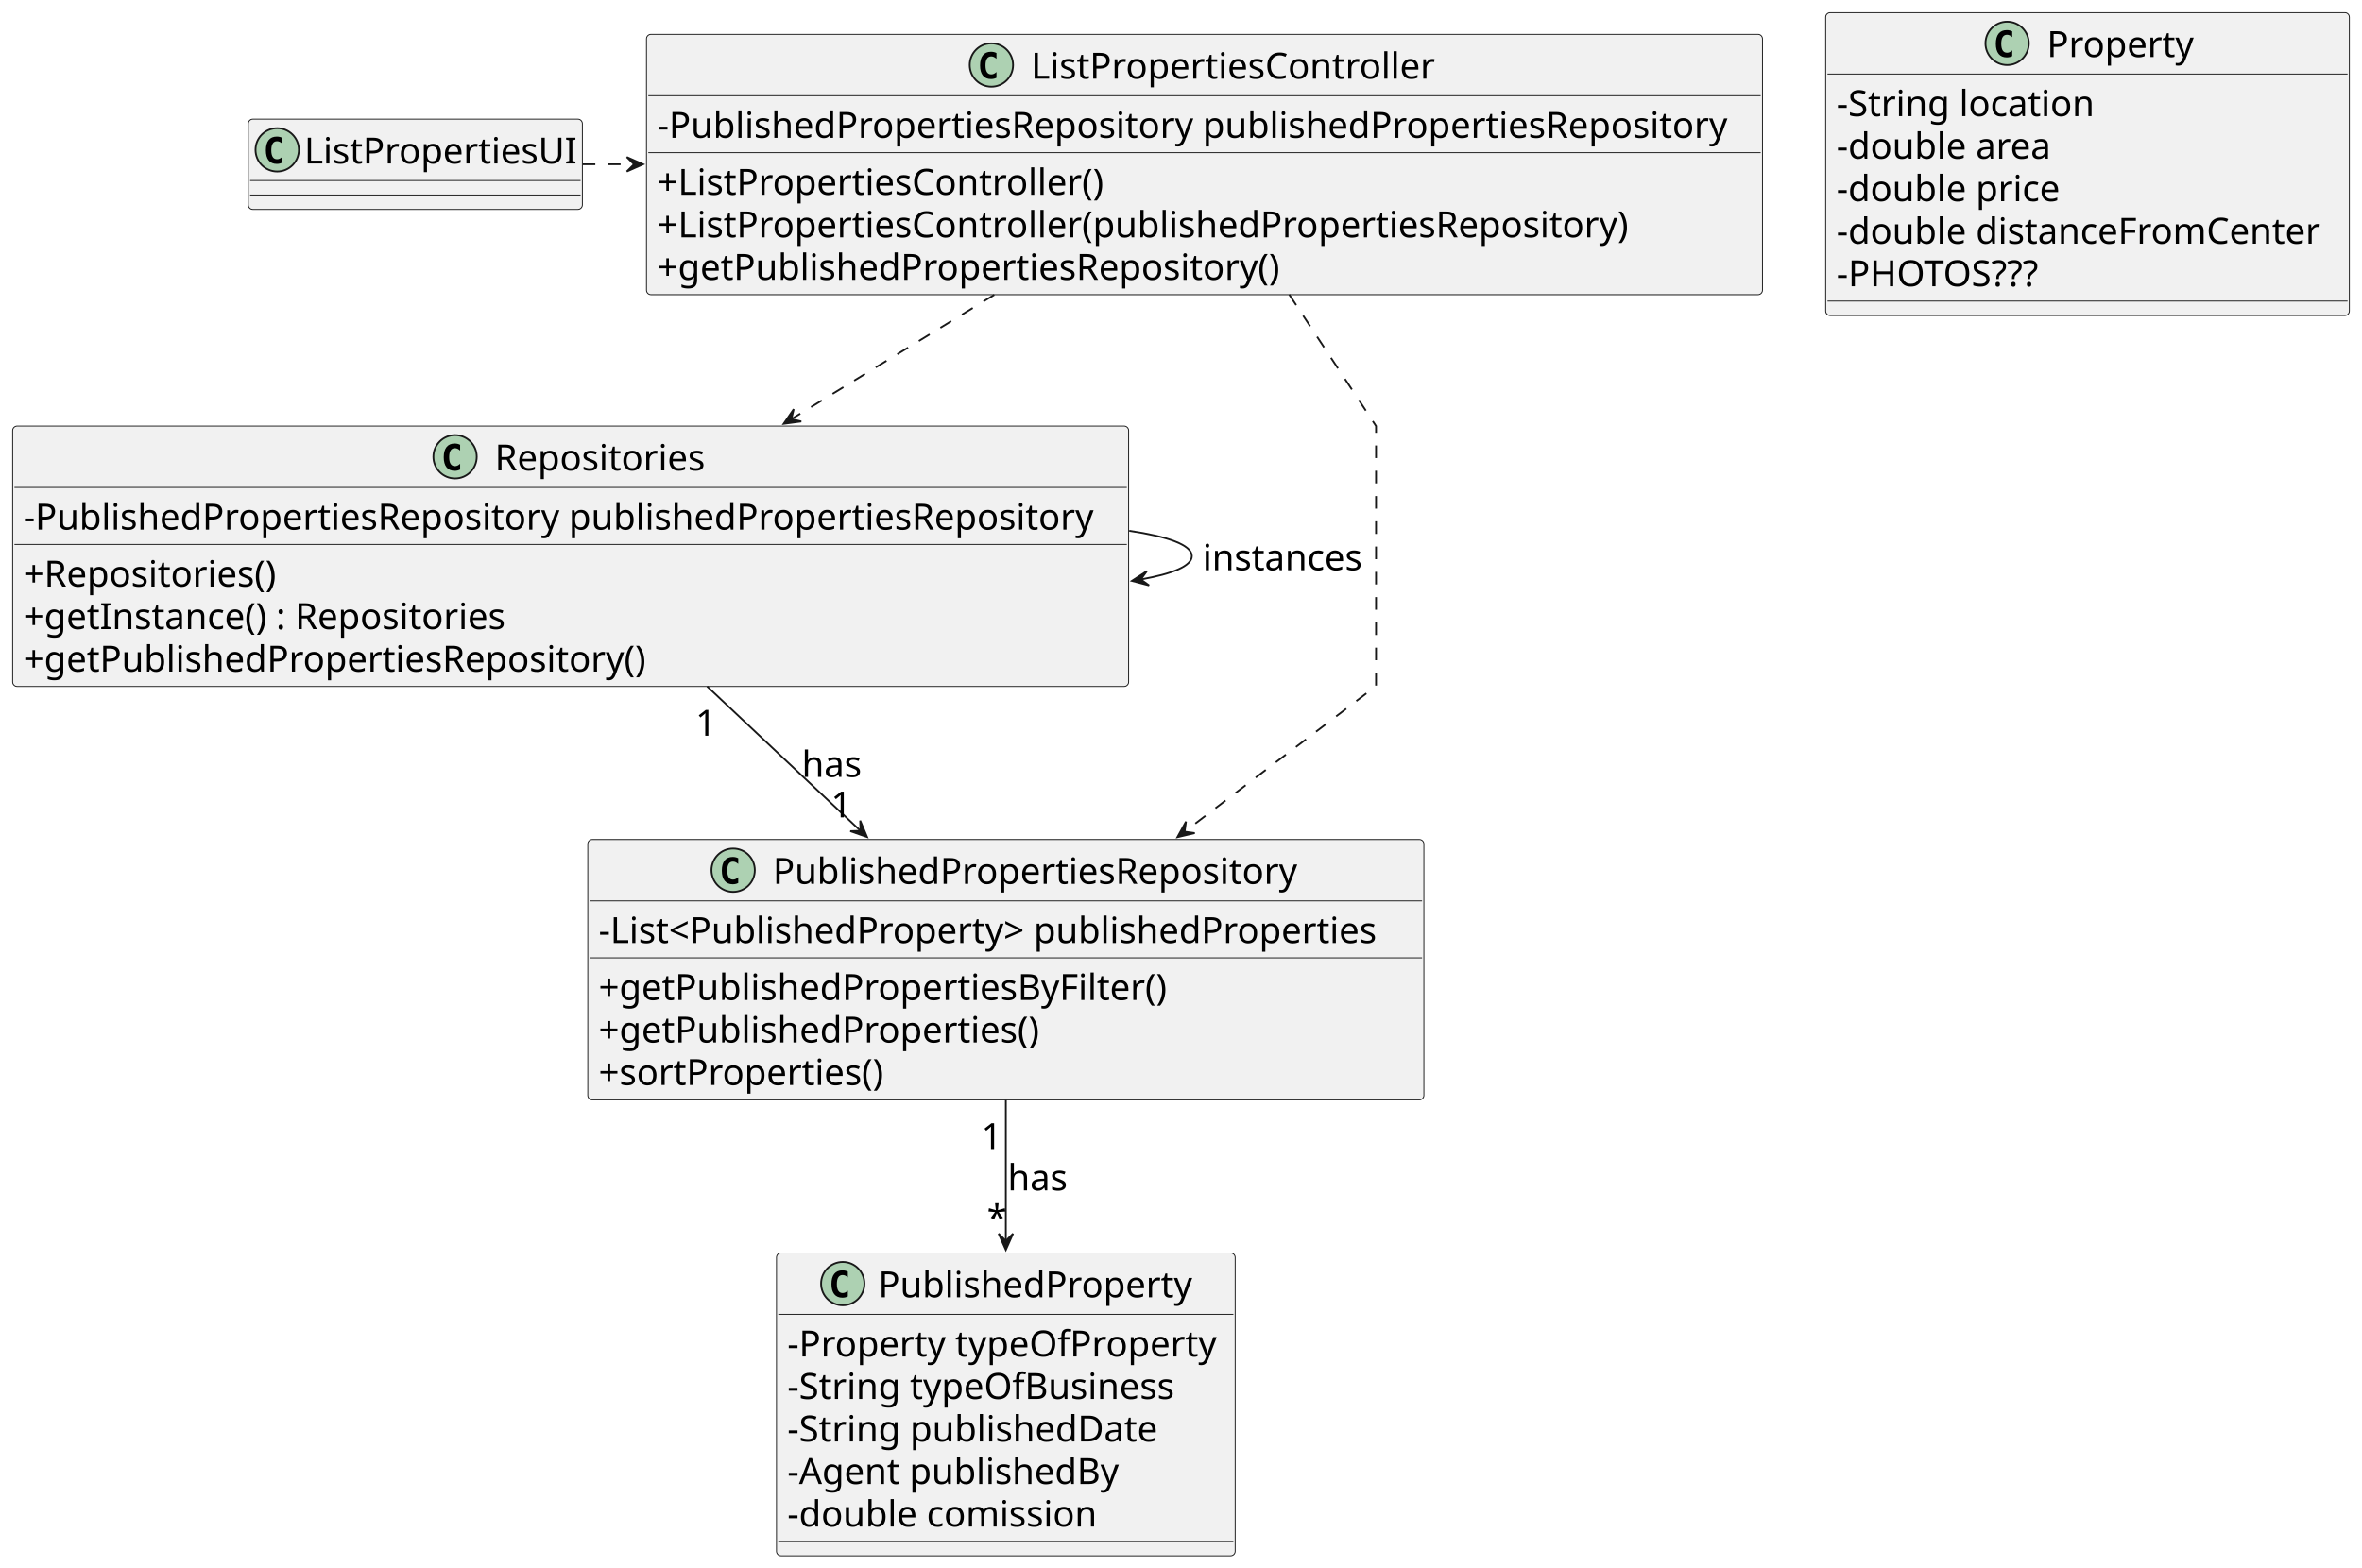
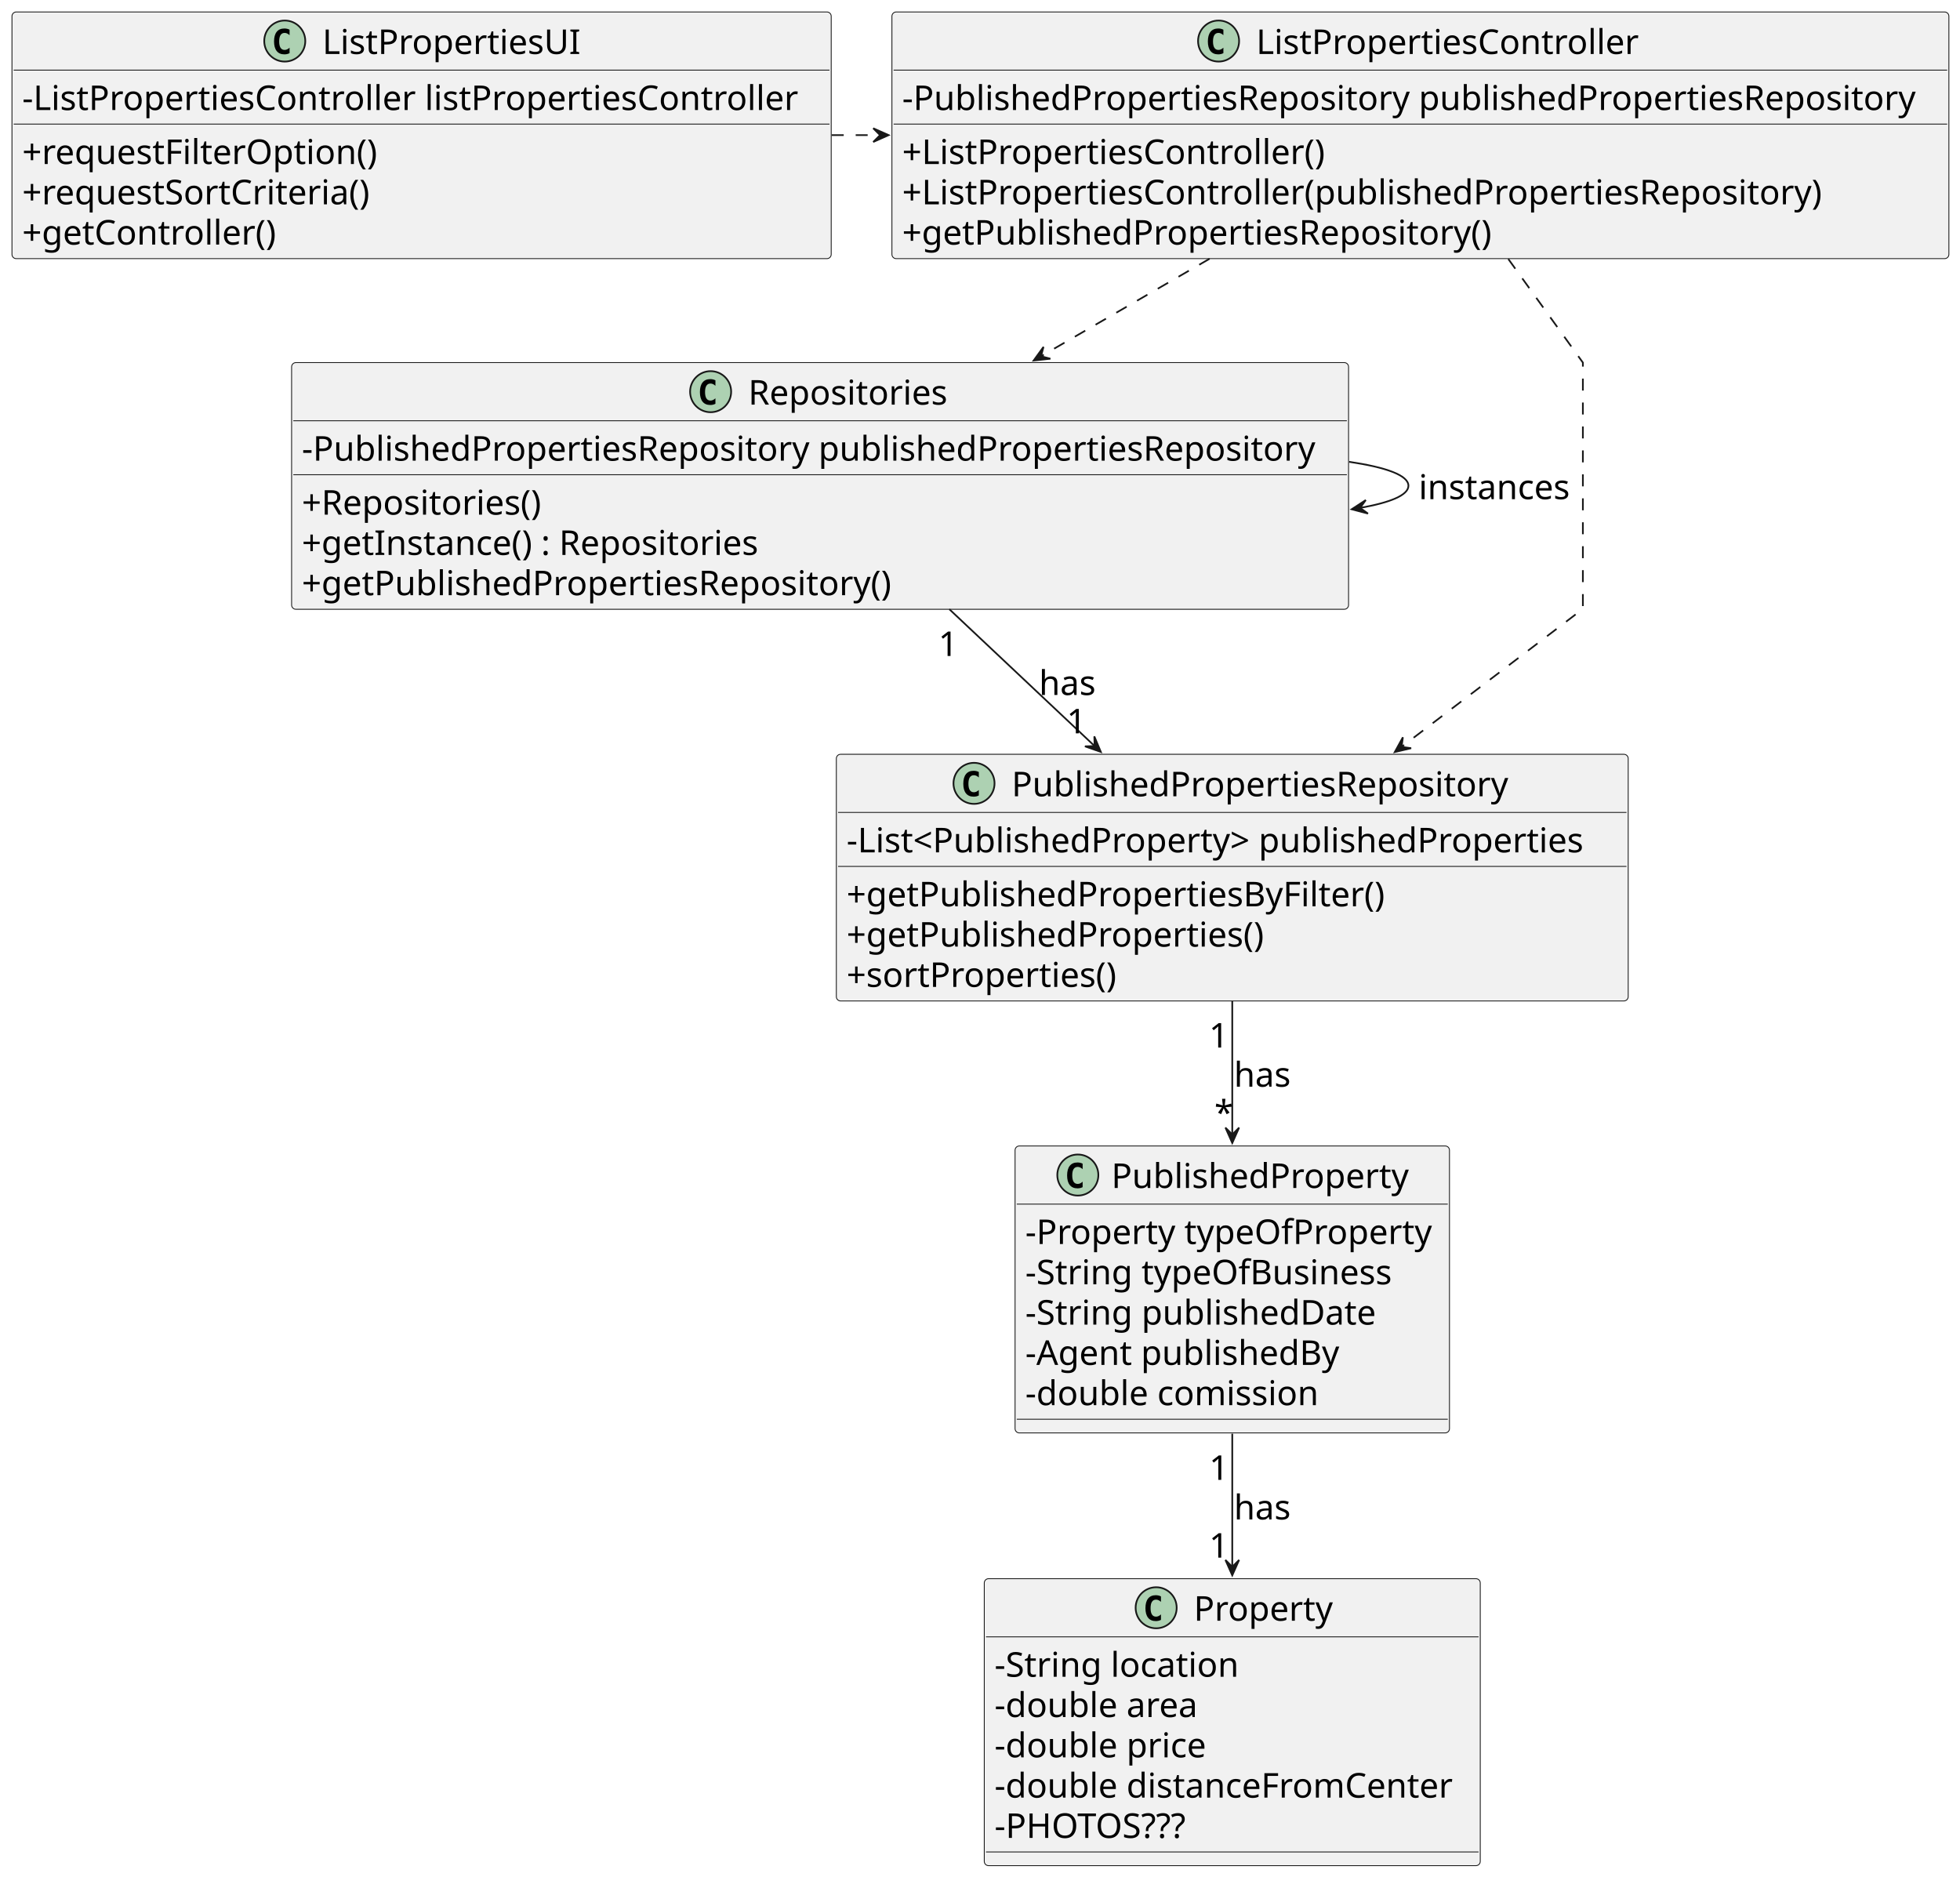
- <svg xmlns="http://www.w3.org/2000/svg" contentStyleType="text/css" height="868px" preserveAspectRatio="none" style="width:1308px;height:868px;background:#FFFFFF;" version="1.1" viewBox="0 0 1308 868" width="1308px" zoomAndPan="magnify">
+ <svg xmlns="http://www.w3.org/2000/svg" contentStyleType="text/css" height="1097px" preserveAspectRatio="none" style="width:1146px;height:1097px;background:#FFFFFF;" version="1.1" viewBox="0 0 1146 1097" width="1146px" zoomAndPan="magnify">
  <defs />
  <g>
    <g id="elem_Property">
-       <rect codeLine="10" fill="#F1F1F1" height="167.773" id="Property" rx="2.5" ry="2.5" style="stroke:#181818;stroke-width:0.5;" width="290" x="1011" y="7" />
-       <ellipse cx="1111.5" cy="24" fill="#ADD1B2" rx="12" ry="12" style="stroke:#181818;stroke-width:1.0;" />
-       <path d="M1114.307,31.08 Q1113.623,31.432 1112.871,31.607 Q1112.119,31.783 1111.289,31.783 Q1108.34,31.783 1106.787,29.84 Q1105.234,27.896 1105.234,24.225 Q1105.234,20.543 1106.787,18.6 Q1108.34,16.656 1111.289,16.656 Q1112.119,16.656 1112.881,16.832 Q1113.643,17.008 1114.307,17.359 L1114.307,20.562 Q1113.564,19.879 1112.866,19.561 Q1112.168,19.244 1111.426,19.244 Q1109.844,19.244 1109.038,20.499 Q1108.232,21.754 1108.232,24.225 Q1108.232,26.686 1109.038,27.94 Q1109.844,29.195 1111.426,29.195 Q1112.168,29.195 1112.866,28.878 Q1113.564,28.561 1114.307,27.877 Z " fill="#000000" />
-       <text fill="#000000" font-family="sans-serif" font-size="20" lengthAdjust="spacing" textLength="80" x="1133.5" y="31.559">Property</text>
-       <line style="stroke:#181818;stroke-width:0.5;" x1="1012" x2="1300" y1="41" y2="41" />
-       <text fill="#000000" font-family="sans-serif" font-size="20" lengthAdjust="spacing" textLength="150" x="1017" y="64.336">-String location</text>
-       <text fill="#000000" font-family="sans-serif" font-size="20" lengthAdjust="spacing" textLength="126" x="1017" y="87.891">-double area</text>
-       <text fill="#000000" font-family="sans-serif" font-size="20" lengthAdjust="spacing" textLength="133" x="1017" y="111.445">-double price</text>
-       <text fill="#000000" font-family="sans-serif" font-size="20" lengthAdjust="spacing" textLength="278" x="1017" y="135">-double distanceFromCenter</text>
-       <text fill="#000000" font-family="sans-serif" font-size="20" lengthAdjust="spacing" textLength="118" x="1017" y="158.555">-PHOTOS???</text>
-       <line style="stroke:#181818;stroke-width:0.5;" x1="1012" x2="1300" y1="166.773" y2="166.773" />
+       <rect codeLine="10" fill="#F1F1F1" height="167.773" id="Property" rx="2.5" ry="2.5" style="stroke:#181818;stroke-width:0.5;" width="290" x="575.5" y="923" />
+       <ellipse cx="676" cy="940" fill="#ADD1B2" rx="12" ry="12" style="stroke:#181818;stroke-width:1.0;" />
+       <path d="M678.807,947.08 Q678.123,947.432 677.371,947.607 Q676.619,947.783 675.789,947.783 Q672.84,947.783 671.287,945.84 Q669.734,943.896 669.734,940.225 Q669.734,936.543 671.287,934.6 Q672.84,932.656 675.789,932.656 Q676.619,932.656 677.381,932.832 Q678.143,933.008 678.807,933.359 L678.807,936.562 Q678.064,935.879 677.366,935.562 Q676.668,935.244 675.926,935.244 Q674.344,935.244 673.538,936.499 Q672.732,937.754 672.732,940.225 Q672.732,942.686 673.538,943.94 Q674.344,945.195 675.926,945.195 Q676.668,945.195 677.366,944.878 Q678.064,944.561 678.807,943.877 Z " fill="#000000" />
+       <text fill="#000000" font-family="sans-serif" font-size="20" lengthAdjust="spacing" textLength="80" x="698" y="947.559">Property</text>
+       <line style="stroke:#181818;stroke-width:0.5;" x1="576.5" x2="864.5" y1="957" y2="957" />
+       <text fill="#000000" font-family="sans-serif" font-size="20" lengthAdjust="spacing" textLength="150" x="581.5" y="980.336">-String location</text>
+       <text fill="#000000" font-family="sans-serif" font-size="20" lengthAdjust="spacing" textLength="126" x="581.5" y="1003.891">-double area</text>
+       <text fill="#000000" font-family="sans-serif" font-size="20" lengthAdjust="spacing" textLength="133" x="581.5" y="1027.445">-double price</text>
+       <text fill="#000000" font-family="sans-serif" font-size="20" lengthAdjust="spacing" textLength="278" x="581.5" y="1051">-double distanceFromCenter</text>
+       <text fill="#000000" font-family="sans-serif" font-size="20" lengthAdjust="spacing" textLength="118" x="581.5" y="1074.555">-PHOTOS???</text>
+       <line style="stroke:#181818;stroke-width:0.5;" x1="576.5" x2="864.5" y1="1082.773" y2="1082.773" />
    </g>
    <g id="elem_PublishedProperty">
-       <rect codeLine="18" fill="#F1F1F1" height="167.773" id="PublishedProperty" rx="2.5" ry="2.5" style="stroke:#181818;stroke-width:0.5;" width="254" x="430" y="694" />
-       <ellipse cx="466.7" cy="711" fill="#ADD1B2" rx="12" ry="12" style="stroke:#181818;stroke-width:1.0;" />
-       <path d="M469.507,718.08 Q468.823,718.432 468.071,718.607 Q467.319,718.783 466.489,718.783 Q463.54,718.783 461.987,716.84 Q460.434,714.896 460.434,711.225 Q460.434,707.543 461.987,705.6 Q463.54,703.656 466.489,703.656 Q467.319,703.656 468.081,703.832 Q468.843,704.008 469.507,704.359 L469.507,707.562 Q468.764,706.879 468.066,706.562 Q467.368,706.244 466.626,706.244 Q465.044,706.244 464.238,707.499 Q463.432,708.754 463.432,711.225 Q463.432,713.686 464.238,714.94 Q465.044,716.195 466.626,716.195 Q467.368,716.195 468.066,715.878 Q468.764,715.561 469.507,714.877 Z " fill="#000000" />
-       <text fill="#000000" font-family="sans-serif" font-size="20" lengthAdjust="spacing" textLength="174" x="486.3" y="718.559">PublishedProperty</text>
-       <line style="stroke:#181818;stroke-width:0.5;" x1="431" x2="683" y1="728" y2="728" />
-       <text fill="#000000" font-family="sans-serif" font-size="20" lengthAdjust="spacing" textLength="242" x="436" y="751.336">-Property typeOfProperty</text>
-       <text fill="#000000" font-family="sans-serif" font-size="20" lengthAdjust="spacing" textLength="221" x="436" y="774.891">-String typeOfBusiness</text>
-       <text fill="#000000" font-family="sans-serif" font-size="20" lengthAdjust="spacing" textLength="214" x="436" y="798.445">-String publishedDate</text>
-       <text fill="#000000" font-family="sans-serif" font-size="20" lengthAdjust="spacing" textLength="192" x="436" y="822">-Agent publishedBy</text>
-       <text fill="#000000" font-family="sans-serif" font-size="20" lengthAdjust="spacing" textLength="182" x="436" y="845.555">-double comission</text>
-       <line style="stroke:#181818;stroke-width:0.5;" x1="431" x2="683" y1="853.773" y2="853.773" />
+       <rect codeLine="18" fill="#F1F1F1" height="167.773" id="PublishedProperty" rx="2.5" ry="2.5" style="stroke:#181818;stroke-width:0.5;" width="254" x="593.5" y="670" />
+       <ellipse cx="630.2" cy="687" fill="#ADD1B2" rx="12" ry="12" style="stroke:#181818;stroke-width:1.0;" />
+       <path d="M633.007,694.08 Q632.323,694.432 631.571,694.607 Q630.819,694.783 629.989,694.783 Q627.04,694.783 625.487,692.84 Q623.934,690.896 623.934,687.225 Q623.934,683.543 625.487,681.6 Q627.04,679.656 629.989,679.656 Q630.819,679.656 631.581,679.832 Q632.343,680.008 633.007,680.359 L633.007,683.562 Q632.264,682.879 631.566,682.562 Q630.868,682.244 630.126,682.244 Q628.544,682.244 627.738,683.499 Q626.932,684.754 626.932,687.225 Q626.932,689.686 627.738,690.94 Q628.544,692.195 630.126,692.195 Q630.868,692.195 631.566,691.878 Q632.264,691.561 633.007,690.877 Z " fill="#000000" />
+       <text fill="#000000" font-family="sans-serif" font-size="20" lengthAdjust="spacing" textLength="174" x="649.8" y="694.559">PublishedProperty</text>
+       <line style="stroke:#181818;stroke-width:0.5;" x1="594.5" x2="846.5" y1="704" y2="704" />
+       <text fill="#000000" font-family="sans-serif" font-size="20" lengthAdjust="spacing" textLength="242" x="599.5" y="727.336">-Property typeOfProperty</text>
+       <text fill="#000000" font-family="sans-serif" font-size="20" lengthAdjust="spacing" textLength="221" x="599.5" y="750.891">-String typeOfBusiness</text>
+       <text fill="#000000" font-family="sans-serif" font-size="20" lengthAdjust="spacing" textLength="214" x="599.5" y="774.445">-String publishedDate</text>
+       <text fill="#000000" font-family="sans-serif" font-size="20" lengthAdjust="spacing" textLength="192" x="599.5" y="798">-Agent publishedBy</text>
+       <text fill="#000000" font-family="sans-serif" font-size="20" lengthAdjust="spacing" textLength="182" x="599.5" y="821.555">-double comission</text>
+       <line style="stroke:#181818;stroke-width:0.5;" x1="594.5" x2="846.5" y1="829.773" y2="829.773" />
    </g>
    <g id="elem_PublishedPropertiesRepository">
-       <rect codeLine="26" fill="#F1F1F1" height="144.219" id="PublishedPropertiesRepository" rx="2.5" ry="2.5" style="stroke:#181818;stroke-width:0.5;" width="463" x="325.5" y="465" />
-       <ellipse cx="406" cy="482" fill="#ADD1B2" rx="12" ry="12" style="stroke:#181818;stroke-width:1.0;" />
-       <path d="M408.807,489.08 Q408.123,489.432 407.371,489.607 Q406.619,489.783 405.789,489.783 Q402.84,489.783 401.287,487.84 Q399.734,485.897 399.734,482.225 Q399.734,478.543 401.287,476.6 Q402.84,474.656 405.789,474.656 Q406.619,474.656 407.381,474.832 Q408.143,475.008 408.807,475.359 L408.807,478.562 Q408.065,477.879 407.366,477.562 Q406.668,477.244 405.926,477.244 Q404.344,477.244 403.538,478.499 Q402.732,479.754 402.732,482.225 Q402.732,484.685 403.538,485.94 Q404.344,487.195 405.926,487.195 Q406.668,487.195 407.366,486.878 Q408.065,486.56 408.807,485.877 Z " fill="#000000" />
-       <text fill="#000000" font-family="sans-serif" font-size="20" lengthAdjust="spacing" textLength="293" x="428" y="489.559">PublishedPropertiesRepository</text>
-       <line style="stroke:#181818;stroke-width:0.5;" x1="326.5" x2="787.5" y1="499" y2="499" />
-       <text fill="#000000" font-family="sans-serif" font-size="20" lengthAdjust="spacing" textLength="451" x="331.5" y="522.336">-List&lt;PublishedProperty&gt; publishedProperties</text>
-       <line style="stroke:#181818;stroke-width:0.5;" x1="326.5" x2="787.5" y1="530.555" y2="530.555" />
-       <text fill="#000000" font-family="sans-serif" font-size="20" lengthAdjust="spacing" textLength="322" x="331.5" y="553.891">+getPublishedPropertiesByFilter()</text>
-       <text fill="#000000" font-family="sans-serif" font-size="20" lengthAdjust="spacing" textLength="251" x="331.5" y="577.445">+getPublishedProperties()</text>
-       <text fill="#000000" font-family="sans-serif" font-size="20" lengthAdjust="spacing" textLength="164" x="331.5" y="601">+sortProperties()</text>
+       <rect codeLine="26" fill="#F1F1F1" height="144.219" id="PublishedPropertiesRepository" rx="2.5" ry="2.5" style="stroke:#181818;stroke-width:0.5;" width="463" x="489" y="441" />
+       <ellipse cx="569.5" cy="458" fill="#ADD1B2" rx="12" ry="12" style="stroke:#181818;stroke-width:1.0;" />
+       <path d="M572.307,465.08 Q571.623,465.432 570.871,465.607 Q570.119,465.783 569.289,465.783 Q566.34,465.783 564.787,463.84 Q563.234,461.897 563.234,458.225 Q563.234,454.543 564.787,452.6 Q566.34,450.656 569.289,450.656 Q570.119,450.656 570.881,450.832 Q571.643,451.008 572.307,451.359 L572.307,454.562 Q571.564,453.879 570.866,453.562 Q570.168,453.244 569.426,453.244 Q567.844,453.244 567.038,454.499 Q566.232,455.754 566.232,458.225 Q566.232,460.685 567.038,461.94 Q567.844,463.195 569.426,463.195 Q570.168,463.195 570.866,462.878 Q571.564,462.56 572.307,461.877 Z " fill="#000000" />
+       <text fill="#000000" font-family="sans-serif" font-size="20" lengthAdjust="spacing" textLength="293" x="591.5" y="465.559">PublishedPropertiesRepository</text>
+       <line style="stroke:#181818;stroke-width:0.5;" x1="490" x2="951" y1="475" y2="475" />
+       <text fill="#000000" font-family="sans-serif" font-size="20" lengthAdjust="spacing" textLength="451" x="495" y="498.336">-List&lt;PublishedProperty&gt; publishedProperties</text>
+       <line style="stroke:#181818;stroke-width:0.5;" x1="490" x2="951" y1="506.555" y2="506.555" />
+       <text fill="#000000" font-family="sans-serif" font-size="20" lengthAdjust="spacing" textLength="322" x="495" y="529.891">+getPublishedPropertiesByFilter()</text>
+       <text fill="#000000" font-family="sans-serif" font-size="20" lengthAdjust="spacing" textLength="251" x="495" y="553.445">+getPublishedProperties()</text>
+       <text fill="#000000" font-family="sans-serif" font-size="20" lengthAdjust="spacing" textLength="164" x="495" y="577">+sortProperties()</text>
    </g>
    <g id="elem_Repositories">
-       <rect codeLine="34" fill="#F1F1F1" height="144.219" id="Repositories" rx="2.5" ry="2.5" style="stroke:#181818;stroke-width:0.5;" width="618" x="7" y="236" />
-       <ellipse cx="252" cy="253" fill="#ADD1B2" rx="12" ry="12" style="stroke:#181818;stroke-width:1.0;" />
-       <path d="M254.807,260.08 Q254.123,260.432 253.371,260.607 Q252.619,260.783 251.789,260.783 Q248.84,260.783 247.287,258.84 Q245.734,256.897 245.734,253.225 Q245.734,249.543 247.287,247.6 Q248.84,245.656 251.789,245.656 Q252.619,245.656 253.381,245.832 Q254.143,246.008 254.807,246.359 L254.807,249.562 Q254.065,248.879 253.366,248.561 Q252.668,248.244 251.926,248.244 Q250.344,248.244 249.538,249.499 Q248.732,250.754 248.732,253.225 Q248.732,255.685 249.538,256.94 Q250.344,258.195 251.926,258.195 Q252.668,258.195 253.366,257.878 Q254.065,257.56 254.807,256.877 Z " fill="#000000" />
-       <text fill="#000000" font-family="sans-serif" font-size="20" lengthAdjust="spacing" textLength="119" x="274" y="260.559">Repositories</text>
-       <line style="stroke:#181818;stroke-width:0.5;" x1="8" x2="624" y1="270" y2="270" />
-       <text fill="#000000" font-family="sans-serif" font-size="20" lengthAdjust="spacing" textLength="606" x="13" y="293.336">-PublishedPropertiesRepository publishedPropertiesRepository</text>
-       <line style="stroke:#181818;stroke-width:0.5;" x1="8" x2="624" y1="301.555" y2="301.555" />
-       <text fill="#000000" font-family="sans-serif" font-size="20" lengthAdjust="spacing" textLength="149" x="13" y="324.891">+Repositories()</text>
-       <text fill="#000000" font-family="sans-serif" font-size="20" lengthAdjust="spacing" textLength="276" x="13" y="348.445">+getInstance() : Repositories</text>
-       <text fill="#000000" font-family="sans-serif" font-size="20" lengthAdjust="spacing" textLength="353" x="13" y="372">+getPublishedPropertiesRepository()</text>
+       <rect codeLine="34" fill="#F1F1F1" height="144.219" id="Repositories" rx="2.5" ry="2.5" style="stroke:#181818;stroke-width:0.5;" width="618" x="170.5" y="212" />
+       <ellipse cx="415.5" cy="229" fill="#ADD1B2" rx="12" ry="12" style="stroke:#181818;stroke-width:1.0;" />
+       <path d="M418.307,236.08 Q417.623,236.432 416.871,236.607 Q416.119,236.783 415.289,236.783 Q412.34,236.783 410.787,234.84 Q409.234,232.897 409.234,229.225 Q409.234,225.543 410.787,223.6 Q412.34,221.656 415.289,221.656 Q416.119,221.656 416.881,221.832 Q417.643,222.008 418.307,222.359 L418.307,225.562 Q417.565,224.879 416.866,224.561 Q416.168,224.244 415.426,224.244 Q413.844,224.244 413.038,225.499 Q412.232,226.754 412.232,229.225 Q412.232,231.685 413.038,232.94 Q413.844,234.195 415.426,234.195 Q416.168,234.195 416.866,233.878 Q417.565,233.56 418.307,232.877 Z " fill="#000000" />
+       <text fill="#000000" font-family="sans-serif" font-size="20" lengthAdjust="spacing" textLength="119" x="437.5" y="236.559">Repositories</text>
+       <line style="stroke:#181818;stroke-width:0.5;" x1="171.5" x2="787.5" y1="246" y2="246" />
+       <text fill="#000000" font-family="sans-serif" font-size="20" lengthAdjust="spacing" textLength="606" x="176.5" y="269.336">-PublishedPropertiesRepository publishedPropertiesRepository</text>
+       <line style="stroke:#181818;stroke-width:0.5;" x1="171.5" x2="787.5" y1="277.555" y2="277.555" />
+       <text fill="#000000" font-family="sans-serif" font-size="20" lengthAdjust="spacing" textLength="149" x="176.5" y="300.891">+Repositories()</text>
+       <text fill="#000000" font-family="sans-serif" font-size="20" lengthAdjust="spacing" textLength="276" x="176.5" y="324.445">+getInstance() : Repositories</text>
+       <text fill="#000000" font-family="sans-serif" font-size="20" lengthAdjust="spacing" textLength="353" x="176.5" y="348">+getPublishedPropertiesRepository()</text>
    </g>
    <g id="elem_ListPropertiesController">
-       <rect codeLine="41" fill="#F1F1F1" height="144.219" id="ListPropertiesController" rx="2.5" ry="2.5" style="stroke:#181818;stroke-width:0.5;" width="618" x="358" y="19" />
-       <ellipse cx="549" cy="36" fill="#ADD1B2" rx="12" ry="12" style="stroke:#181818;stroke-width:1.0;" />
-       <path d="M551.807,43.08 Q551.123,43.432 550.371,43.607 Q549.619,43.783 548.789,43.783 Q545.84,43.783 544.287,41.84 Q542.734,39.897 542.734,36.225 Q542.734,32.543 544.287,30.6 Q545.84,28.656 548.789,28.656 Q549.619,28.656 550.381,28.832 Q551.143,29.008 551.807,29.359 L551.807,32.562 Q551.064,31.879 550.366,31.561 Q549.668,31.244 548.926,31.244 Q547.344,31.244 546.538,32.499 Q545.732,33.754 545.732,36.225 Q545.732,38.685 546.538,39.94 Q547.344,41.195 548.926,41.195 Q549.668,41.195 550.366,40.878 Q551.064,40.56 551.807,39.877 Z " fill="#000000" />
-       <text fill="#000000" font-family="sans-serif" font-size="20" lengthAdjust="spacing" textLength="227" x="571" y="43.559">ListPropertiesController</text>
-       <line style="stroke:#181818;stroke-width:0.5;" x1="359" x2="975" y1="53" y2="53" />
-       <text fill="#000000" font-family="sans-serif" font-size="20" lengthAdjust="spacing" textLength="606" x="364" y="76.336">-PublishedPropertiesRepository publishedPropertiesRepository</text>
-       <line style="stroke:#181818;stroke-width:0.5;" x1="359" x2="975" y1="84.555" y2="84.555" />
-       <text fill="#000000" font-family="sans-serif" font-size="20" lengthAdjust="spacing" textLength="257" x="364" y="107.891">+ListPropertiesController()</text>
-       <text fill="#000000" font-family="sans-serif" font-size="20" lengthAdjust="spacing" textLength="552" x="364" y="131.445">+ListPropertiesController(publishedPropertiesRepository)</text>
-       <text fill="#000000" font-family="sans-serif" font-size="20" lengthAdjust="spacing" textLength="353" x="364" y="155">+getPublishedPropertiesRepository()</text>
+       <rect codeLine="41" fill="#F1F1F1" height="144.219" id="ListPropertiesController" rx="2.5" ry="2.5" style="stroke:#181818;stroke-width:0.5;" width="618" x="521.5" y="7" />
+       <ellipse cx="712.5" cy="24" fill="#ADD1B2" rx="12" ry="12" style="stroke:#181818;stroke-width:1.0;" />
+       <path d="M715.307,31.08 Q714.623,31.432 713.871,31.607 Q713.119,31.783 712.289,31.783 Q709.34,31.783 707.787,29.84 Q706.234,27.896 706.234,24.225 Q706.234,20.543 707.787,18.6 Q709.34,16.656 712.289,16.656 Q713.119,16.656 713.881,16.832 Q714.643,17.008 715.307,17.359 L715.307,20.562 Q714.564,19.879 713.866,19.561 Q713.168,19.244 712.426,19.244 Q710.844,19.244 710.038,20.499 Q709.232,21.754 709.232,24.225 Q709.232,26.686 710.038,27.94 Q710.844,29.195 712.426,29.195 Q713.168,29.195 713.866,28.878 Q714.564,28.561 715.307,27.877 Z " fill="#000000" />
+       <text fill="#000000" font-family="sans-serif" font-size="20" lengthAdjust="spacing" textLength="227" x="734.5" y="31.559">ListPropertiesController</text>
+       <line style="stroke:#181818;stroke-width:0.5;" x1="522.5" x2="1138.5" y1="41" y2="41" />
+       <text fill="#000000" font-family="sans-serif" font-size="20" lengthAdjust="spacing" textLength="606" x="527.5" y="64.336">-PublishedPropertiesRepository publishedPropertiesRepository</text>
+       <line style="stroke:#181818;stroke-width:0.5;" x1="522.5" x2="1138.5" y1="72.555" y2="72.555" />
+       <text fill="#000000" font-family="sans-serif" font-size="20" lengthAdjust="spacing" textLength="257" x="527.5" y="95.891">+ListPropertiesController()</text>
+       <text fill="#000000" font-family="sans-serif" font-size="20" lengthAdjust="spacing" textLength="552" x="527.5" y="119.445">+ListPropertiesController(publishedPropertiesRepository)</text>
+       <text fill="#000000" font-family="sans-serif" font-size="20" lengthAdjust="spacing" textLength="353" x="527.5" y="143">+getPublishedPropertiesRepository()</text>
    </g>
    <g id="elem_ListPropertiesUI">
-       <rect codeLine="48" fill="#F1F1F1" height="50" id="ListPropertiesUI" rx="2.5" ry="2.5" style="stroke:#181818;stroke-width:0.5;" width="185" x="137.5" y="66" />
-       <ellipse cx="153.5" cy="83" fill="#ADD1B2" rx="12" ry="12" style="stroke:#181818;stroke-width:1.0;" />
-       <path d="M156.307,90.08 Q155.623,90.432 154.871,90.607 Q154.119,90.783 153.289,90.783 Q150.34,90.783 148.787,88.84 Q147.234,86.897 147.234,83.225 Q147.234,79.543 148.787,77.6 Q150.34,75.656 153.289,75.656 Q154.119,75.656 154.881,75.832 Q155.643,76.008 156.307,76.359 L156.307,79.562 Q155.565,78.879 154.866,78.561 Q154.168,78.244 153.426,78.244 Q151.844,78.244 151.038,79.499 Q150.232,80.754 150.232,83.225 Q150.232,85.686 151.038,86.94 Q151.844,88.195 153.426,88.195 Q154.168,88.195 154.866,87.878 Q155.565,87.561 156.307,86.877 Z " fill="#000000" />
-       <text fill="#000000" font-family="sans-serif" font-size="20" lengthAdjust="spacing" textLength="151" x="168.5" y="90.559">ListPropertiesUI</text>
-       <line style="stroke:#181818;stroke-width:0.5;" x1="138.5" x2="321.5" y1="100" y2="100" />
-       <line style="stroke:#181818;stroke-width:0.5;" x1="138.5" x2="321.5" y1="108" y2="108" />
+       <rect codeLine="48" fill="#F1F1F1" height="144.219" id="ListPropertiesUI" rx="2.5" ry="2.5" style="stroke:#181818;stroke-width:0.5;" width="479" x="7" y="7" />
+       <ellipse cx="166.5" cy="24" fill="#ADD1B2" rx="12" ry="12" style="stroke:#181818;stroke-width:1.0;" />
+       <path d="M169.307,31.08 Q168.623,31.432 167.871,31.607 Q167.119,31.783 166.289,31.783 Q163.34,31.783 161.787,29.84 Q160.234,27.896 160.234,24.225 Q160.234,20.543 161.787,18.6 Q163.34,16.656 166.289,16.656 Q167.119,16.656 167.881,16.832 Q168.643,17.008 169.307,17.359 L169.307,20.562 Q168.565,19.879 167.866,19.561 Q167.168,19.244 166.426,19.244 Q164.844,19.244 164.038,20.499 Q163.232,21.754 163.232,24.225 Q163.232,26.686 164.038,27.94 Q164.844,29.195 166.426,29.195 Q167.168,29.195 167.866,28.878 Q168.565,28.561 169.307,27.877 Z " fill="#000000" />
+       <text fill="#000000" font-family="sans-serif" font-size="20" lengthAdjust="spacing" textLength="151" x="188.5" y="31.559">ListPropertiesUI</text>
+       <line style="stroke:#181818;stroke-width:0.5;" x1="8" x2="485" y1="41" y2="41" />
+       <text fill="#000000" font-family="sans-serif" font-size="20" lengthAdjust="spacing" textLength="467" x="13" y="64.336">-ListPropertiesController listPropertiesController</text>
+       <line style="stroke:#181818;stroke-width:0.5;" x1="8" x2="485" y1="72.555" y2="72.555" />
+       <text fill="#000000" font-family="sans-serif" font-size="20" lengthAdjust="spacing" textLength="217" x="13" y="95.891">+requestFilterOption()</text>
+       <text fill="#000000" font-family="sans-serif" font-size="20" lengthAdjust="spacing" textLength="211" x="13" y="119.445">+requestSortCriteria()</text>
+       <text fill="#000000" font-family="sans-serif" font-size="20" lengthAdjust="spacing" textLength="156" x="13" y="143">+getController()</text>
    </g>
    <g id="link_Repositories_Repositories">
-       <path codeLine="51" d="M625.33,294.01 C646.87,297.2 660,301.87 660,308 C660,313.51 649.4,317.83 631.63,320.97 " fill="none" id="Repositories-to-Repositories" style="stroke:#181818;stroke-width:1.0;" />
-       <polygon fill="#181818" points="626.82,321.75,636.343,324.261,631.756,320.951,635.065,316.363,626.82,321.75" style="stroke:#181818;stroke-width:1.0;" />
-       <text fill="#000000" font-family="sans-serif" font-size="20" lengthAdjust="spacing" textLength="89" x="666" y="315.836">instances</text>
+       <path codeLine="55" d="M788.83,270.01 C810.37,273.2 823.5,277.87 823.5,284 C823.5,289.51 812.9,293.83 795.13,296.97 " fill="none" id="Repositories-to-Repositories" style="stroke:#181818;stroke-width:1.0;" />
+       <polygon fill="#181818" points="790.32,297.75,799.843,300.261,795.256,296.951,798.565,292.363,790.32,297.75" style="stroke:#181818;stroke-width:1.0;" />
+       <text fill="#000000" font-family="sans-serif" font-size="20" lengthAdjust="spacing" textLength="89" x="829.5" y="291.836">instances</text>
    </g>
    <g id="link_ListPropertiesUI_ListPropertiesController">
-       <path codeLine="53" d="M322.67,91 C333.22,91 343.17,91 351.54,91 " fill="none" id="ListPropertiesUI-to-ListPropertiesController" style="stroke:#181818;stroke-width:1.0;stroke-dasharray:7.0,7.0;" />
-       <polygon fill="#181818" points="356.1,91,347.1,87,351.1,91,347.1,95,356.1,91" style="stroke:#181818;stroke-width:1.0;" />
+       <path codeLine="57" d="M486.32,79 C495.15,79 504.8,79 514.81,79 " fill="none" id="ListPropertiesUI-to-ListPropertiesController" style="stroke:#181818;stroke-width:1.0;stroke-dasharray:7.0,7.0;" />
+       <polygon fill="#181818" points="519.57,79,510.57,75,514.57,79,510.57,83,519.57,79" style="stroke:#181818;stroke-width:1.0;" />
    </g>
    <g id="link_ListPropertiesController_Repositories">
-       <path codeLine="55" d="M550.61,163.29 C514.47,185.43 474.55,209.88 438.04,232.25 " fill="none" id="ListPropertiesController-to-Repositories" style="stroke:#181818;stroke-width:1.0;stroke-dasharray:7.0,7.0;" />
-       <polygon fill="#181818" points="433.96,234.74,443.723,233.439,438.221,232.124,439.536,226.622,433.96,234.74" style="stroke:#181818;stroke-width:1.0;" />
+       <path codeLine="59" d="M707.24,151.28 C675.31,169.75 640.84,189.69 608.62,208.32 " fill="none" id="ListPropertiesController-to-Repositories" style="stroke:#181818;stroke-width:1.0;stroke-dasharray:7.0,7.0;" />
+       <polygon fill="#181818" points="604.36,210.79,614.152,209.728,608.683,208.279,610.133,202.811,604.36,210.79" style="stroke:#181818;stroke-width:1.0;" />
    </g>
    <g id="link_Repositories_PublishedPropertiesRepository">
-       <path codeLine="57" d="M391.59,380.2 C418.6,405.64 449.13,434.4 476.54,460.21 " fill="none" id="Repositories-to-PublishedPropertiesRepository" style="stroke:#181818;stroke-width:1.0;" />
-       <polygon fill="#181818" points="480.16,463.62,476.348,454.539,476.519,460.193,470.865,460.365,480.16,463.62" style="stroke:#181818;stroke-width:1.0;" />
-       <text fill="#000000" font-family="sans-serif" font-size="20" lengthAdjust="spacing" textLength="33" x="444" y="430.336">has</text>
-       <text fill="#000000" font-family="sans-serif" font-size="20" lengthAdjust="spacing" textLength="13" x="385.175" y="407.53">1</text>
-       <text fill="#000000" font-family="sans-serif" font-size="20" lengthAdjust="spacing" textLength="13" x="460.164" y="452.76">1</text>
+       <path codeLine="61" d="M555.09,356.2 C582.1,381.64 612.63,410.4 640.04,436.21 " fill="none" id="Repositories-to-PublishedPropertiesRepository" style="stroke:#181818;stroke-width:1.0;" />
+       <polygon fill="#181818" points="643.66,439.62,639.848,430.539,640.019,436.193,634.365,436.365,643.66,439.62" style="stroke:#181818;stroke-width:1.0;" />
+       <text fill="#000000" font-family="sans-serif" font-size="20" lengthAdjust="spacing" textLength="33" x="607.5" y="406.336">has</text>
+       <text fill="#000000" font-family="sans-serif" font-size="20" lengthAdjust="spacing" textLength="13" x="548.675" y="383.53">1</text>
+       <text fill="#000000" font-family="sans-serif" font-size="20" lengthAdjust="spacing" textLength="13" x="623.664" y="428.76">1</text>
    </g>
    <g id="link_ListPropertiesController_PublishedPropertiesRepository">
-       <path codeLine="59" d="M713.94,163.16 C737.88,199.44 762,236 762,236 C762,236 762,380 762,380 C762,380 708.3,420.86 655.87,460.76 " fill="none" id="ListPropertiesController-to-PublishedPropertiesRepository" style="stroke:#181818;stroke-width:1.0;stroke-dasharray:7.0,7.0;" />
-       <polygon fill="#181818" points="652.01,463.7,661.596,461.44,655.991,460.675,656.756,455.07,652.01,463.7" style="stroke:#181818;stroke-width:1.0;" />
+       <path codeLine="63" d="M881.89,151.41 C904.28,182.51 925.5,212 925.5,212 C925.5,212 925.5,356 925.5,356 C925.5,356 871.8,396.86 819.37,436.76 " fill="none" id="ListPropertiesController-to-PublishedPropertiesRepository" style="stroke:#181818;stroke-width:1.0;stroke-dasharray:7.0,7.0;" />
+       <polygon fill="#181818" points="815.51,439.7,825.096,437.44,819.491,436.675,820.256,431.07,815.51,439.7" style="stroke:#181818;stroke-width:1.0;" />
    </g>
    <g id="link_PublishedPropertiesRepository_PublishedProperty">
-       <path codeLine="61" d="M557,609.38 C557,633.86 557,661.56 557,687.3 " fill="none" id="PublishedPropertiesRepository-to-PublishedProperty" style="stroke:#181818;stroke-width:1.0;" />
-       <polygon fill="#181818" points="557,692.28,561,683.28,557,687.28,553,683.28,557,692.28" style="stroke:#181818;stroke-width:1.0;" />
-       <text fill="#000000" font-family="sans-serif" font-size="20" lengthAdjust="spacing" textLength="33" x="558" y="659.336">has</text>
-       <text fill="#000000" font-family="sans-serif" font-size="20" lengthAdjust="spacing" textLength="13" x="543.401" y="636.464">1</text>
-       <text fill="#000000" font-family="sans-serif" font-size="20" lengthAdjust="spacing" textLength="10" x="546.555" y="681.647">*</text>
+       <path codeLine="65" d="M720.5,585.38 C720.5,609.86 720.5,637.56 720.5,663.3 " fill="none" id="PublishedPropertiesRepository-to-PublishedProperty" style="stroke:#181818;stroke-width:1.0;" />
+       <polygon fill="#181818" points="720.5,668.28,724.5,659.28,720.5,663.28,716.5,659.28,720.5,668.28" style="stroke:#181818;stroke-width:1.0;" />
+       <text fill="#000000" font-family="sans-serif" font-size="20" lengthAdjust="spacing" textLength="33" x="721.5" y="635.336">has</text>
+       <text fill="#000000" font-family="sans-serif" font-size="20" lengthAdjust="spacing" textLength="13" x="706.901" y="612.464">1</text>
+       <text fill="#000000" font-family="sans-serif" font-size="20" lengthAdjust="spacing" textLength="10" x="710.055" y="657.647">*</text>
+     </g>
+     <g id="link_PublishedProperty_Property">
+       <path codeLine="67" d="M720.5,838.23 C720.5,863.23 720.5,890.75 720.5,916.16 " fill="none" id="PublishedProperty-to-Property" style="stroke:#181818;stroke-width:1.0;" />
+       <polygon fill="#181818" points="720.5,921.05,724.5,912.05,720.5,916.05,716.5,912.05,720.5,921.05" style="stroke:#181818;stroke-width:1.0;" />
+       <text fill="#000000" font-family="sans-serif" font-size="20" lengthAdjust="spacing" textLength="33" x="721.5" y="888.336">has</text>
+       <text fill="#000000" font-family="sans-serif" font-size="20" lengthAdjust="spacing" textLength="13" x="706.982" y="865.226">1</text>
+       <text fill="#000000" font-family="sans-serif" font-size="20" lengthAdjust="spacing" textLength="13" x="706.941" y="910.696">1</text>
    </g>
  </g>
</svg>
